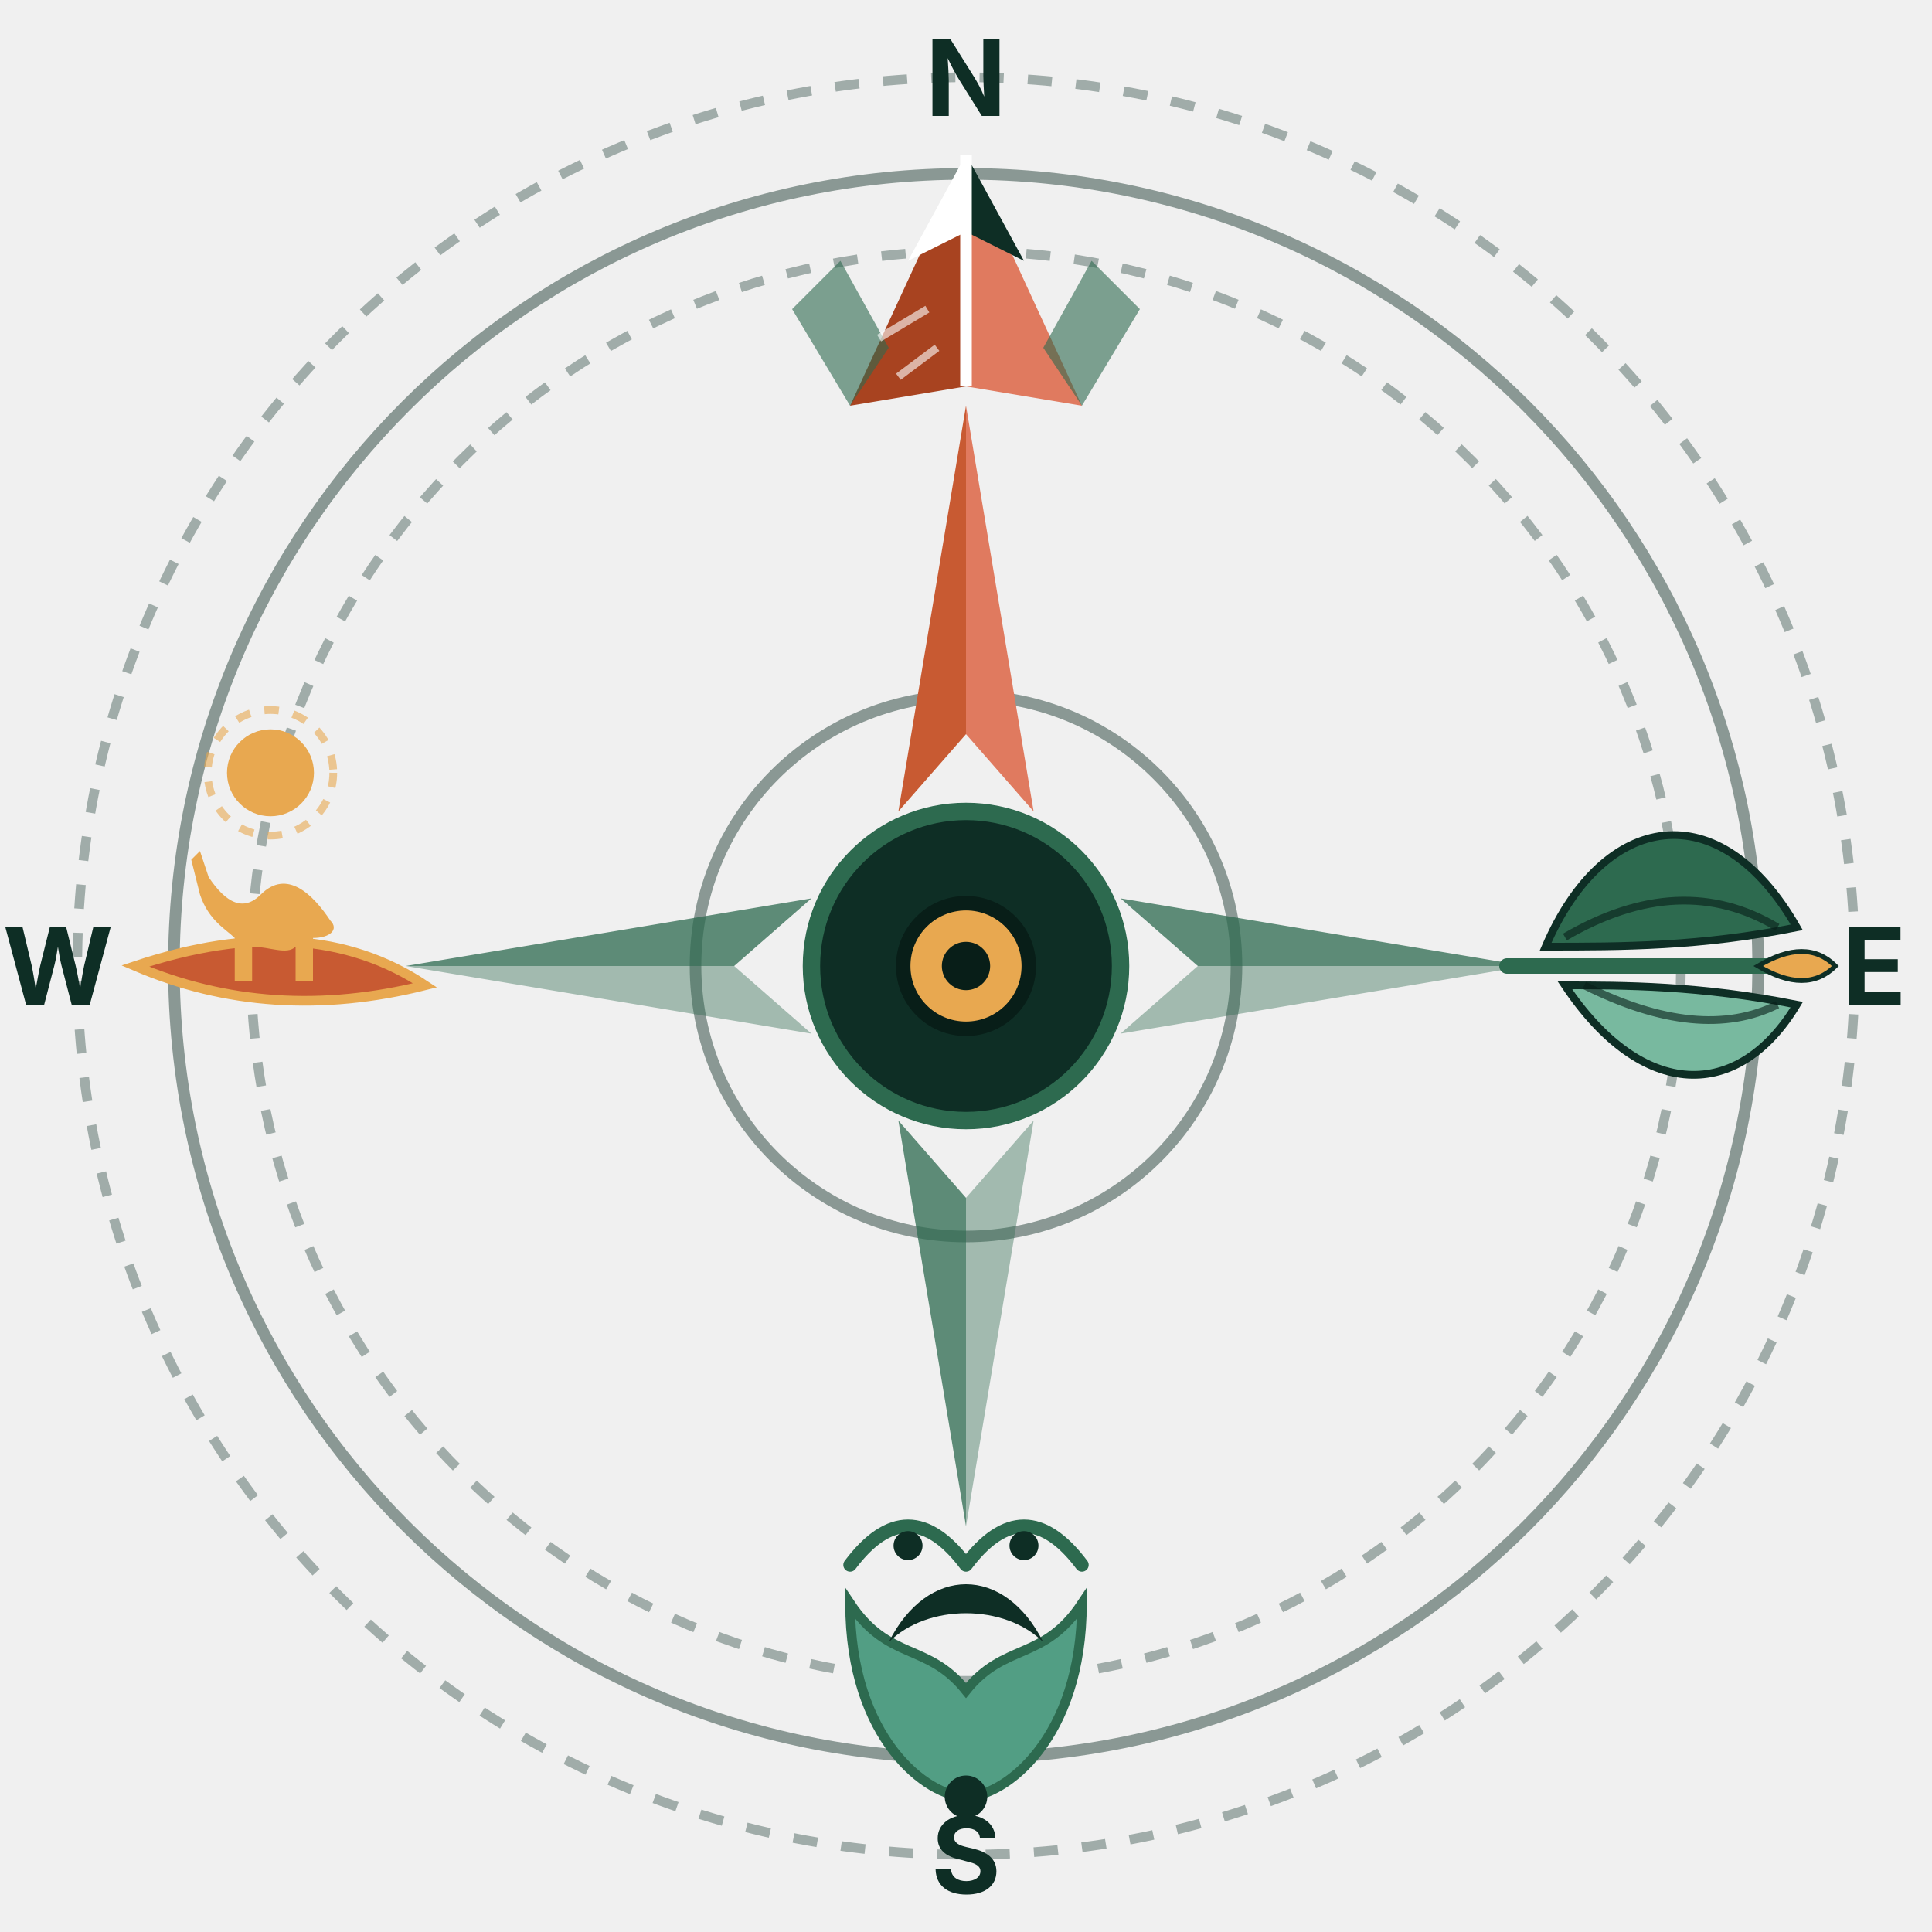
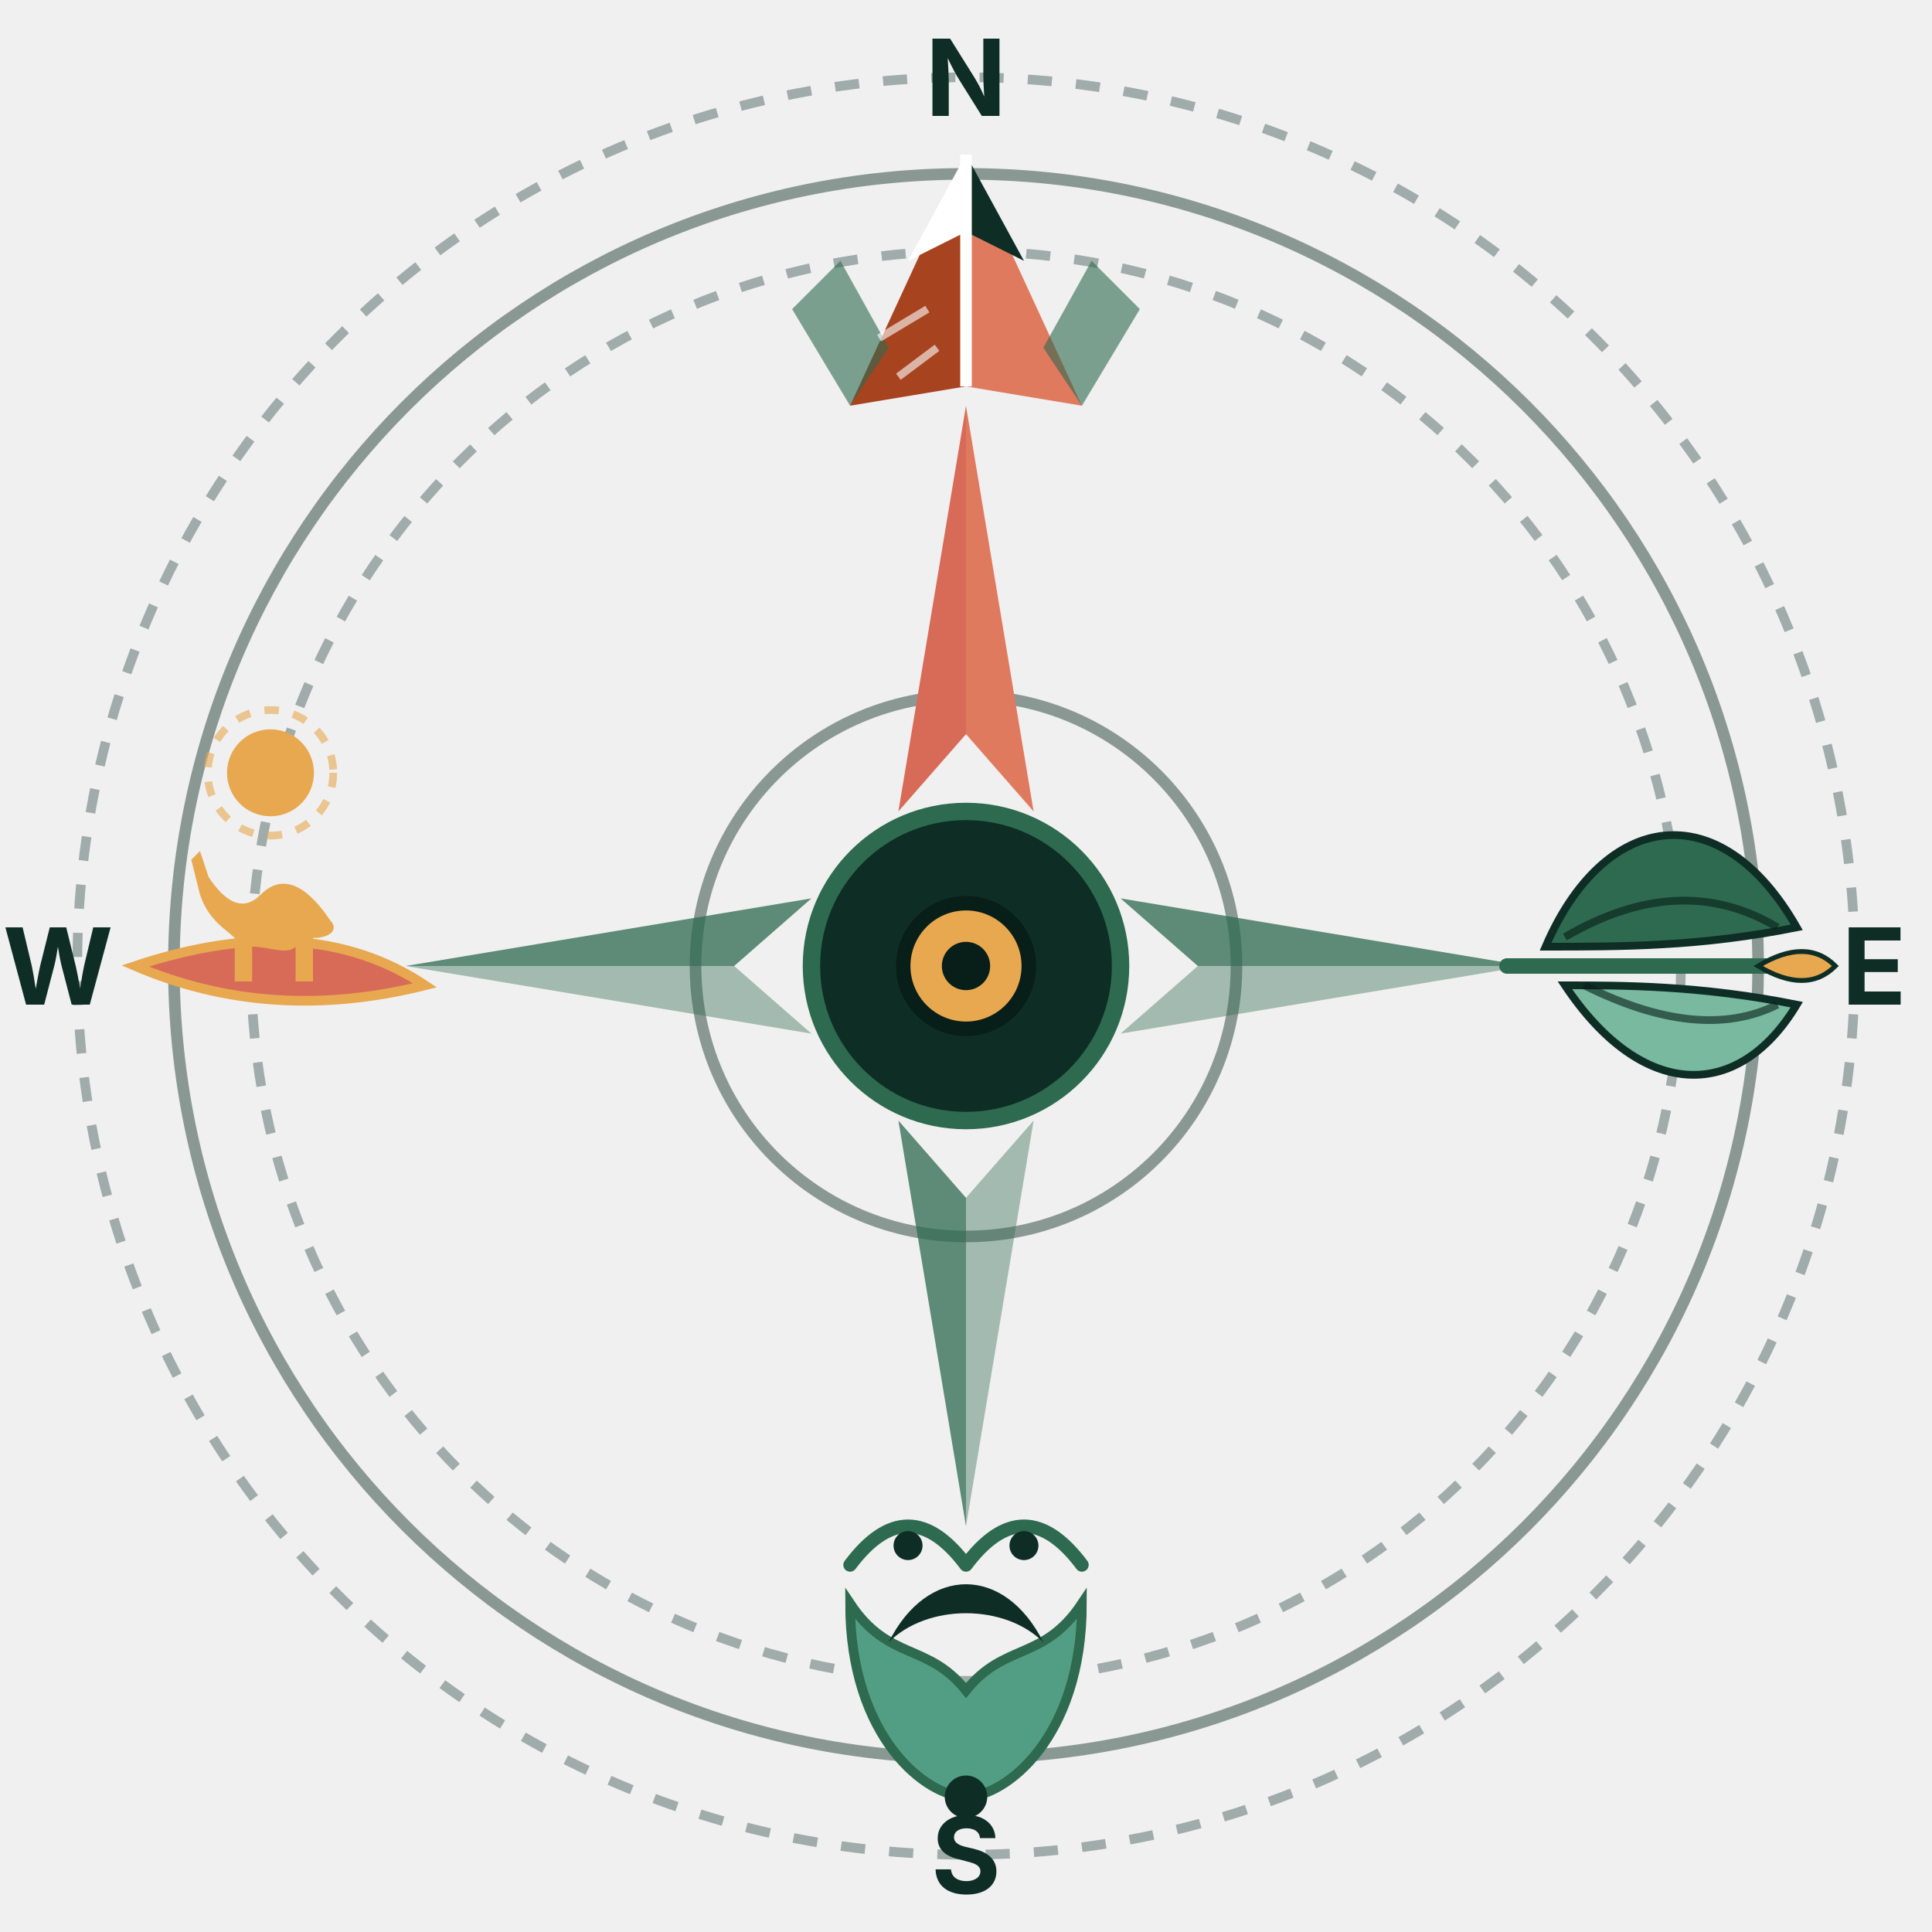
<svg xmlns="http://www.w3.org/2000/svg" viewBox="0 0 200 200" fill="none">
  <defs>
    <style>
      .comp-ring { stroke: #0E2E25; stroke-opacity: 0.45; stroke-width: 1.2; fill: none; }
      .comp-ring-dash { stroke: #0E2E25; stroke-opacity: 0.35; stroke-width: 1; stroke-dasharray: 2.5,2.5; fill: none; }
      .comp-text { font-family: -apple-system, BlinkMacSystemFont, 'Segoe UI', system-ui, sans-serif; font-size: 11px; fill: #0E2E25; font-weight: 700; text-anchor: middle; dominant-baseline: central; }
      .real-art { stroke-linecap: round; stroke-linejoin: round; }
    </style>
  </defs>
  <circle cx="100" cy="100" r="92" class="comp-ring-dash" />
  <circle cx="100" cy="100" r="82" class="comp-ring" />
  <circle cx="100" cy="100" r="74" class="comp-ring-dash" />
  <circle cx="100" cy="100" r="28" class="comp-ring" stroke-opacity="0.2" />
  <text x="100" y="8" class="comp-text">N</text>
  <text x="194" y="100" class="comp-text">E</text>
  <text x="100" y="192" class="comp-text">S</text>
  <text x="6" y="100" class="comp-text">W</text>
  <polygon points="144,56 109,91 113,87" fill="#2d6a4f" fill-opacity="0.3" />
  <polygon points="56,144 91,109 87,113" fill="#2d6a4f" fill-opacity="0.3" />
  <polygon points="144,144 109,109 113,113" fill="#2d6a4f" fill-opacity="0.3" />
  <polygon points="56,56 91,91 87,87" fill="#2d6a4f" fill-opacity="0.3" />
  <polygon points="100,42 107,84 100,76" fill="#e07a5f" />
-   <polygon points="100,42 93,84 100,76" fill="#c85a32" />
+   <polygon points="100,42 93,84 100,76" fill="#D86B58" />
  <polygon points="100,158 107,116 100,124" fill="#2d6a4f" fill-opacity="0.4" />
  <polygon points="100,158 93,116 100,124" fill="#2d6a4f" fill-opacity="0.75" />
  <polygon points="158,100 116,107 124,100" fill="#2d6a4f" fill-opacity="0.4" />
  <polygon points="158,100 116,93 124,100" fill="#2d6a4f" fill-opacity="0.75" />
  <polygon points="42,100 84,107 76,100" fill="#2d6a4f" fill-opacity="0.4" />
  <polygon points="42,100 84,93 76,100" fill="#2d6a4f" fill-opacity="0.75" />
  <g id="north-tip-mountain">
    <polygon points="100,16 88,42 100,40" fill="#a84320" />
    <polygon points="100,16 100,40 112,42" fill="#e07a5f" />
    <polygon points="88,42 82,32 87,27 92,36" fill="#2d6a4f" fill-opacity="0.6" />
    <polygon points="112,42 118,32 113,27 108,36" fill="#2d6a4f" fill-opacity="0.6" />
    <polygon points="100,16 94,27 100,24" fill="#ffffff" />
    <polygon points="100,16 100,24 106,27" fill="#0E2E25" />
    <line x1="100" y1="16" x2="100" y2="40" stroke="#ffffff" stroke-width="1.2" />
    <path d="M96 32 L91 35 M97 36 L93 39" stroke="#ffffff" stroke-width="0.8" stroke-opacity="0.6" />
  </g>
  <g id="east-tip-tea">
    <path d="M156,100 Q168,100 186,100" stroke="#2d6a4f" stroke-width="1.6" class="real-art" />
    <path d="M160,98 C166,84 178,82 186,96 C176,98 168,98 160,98 Z" fill="#2d6a4f" stroke="#0E2E25" stroke-width="0.8" />
    <path d="M162,97 Q174,90 184,96" stroke="#081e18" stroke-width="0.8" stroke-opacity="0.6" fill="none" />
    <path d="M162,102 C170,114 180,114 186,104 C176,102 168,102 162,102 Z" fill="#78b99f" stroke="#0E2E25" stroke-width="0.8" />
    <path d="M164,102 Q176,108 184,104" stroke="#081e18" stroke-width="0.8" stroke-opacity="0.6" fill="none" />
    <path d="M182,100 Q187,97 190,100 Q187,103 182,100 Z" fill="#e8a850" stroke="#0E2E25" stroke-width="0.5" />
  </g>
  <g id="south-tip-wave">
    <path d="M88,162 Q94,154 100,162 Q106,154 112,162" stroke="#2d6a4f" stroke-width="1.4" class="real-art" fill="none" />
    <path d="M88,166 C88,180 96,186 100,186 C104,186 112,180 112,166 C108,172 104,170 100,175 C96,170 92,172 88,166 Z" fill="#529e84" stroke="#2d6a4f" stroke-width="1" />
    <path d="M92,170 C96,162 104,162 108,170 C104,166 96,166 92,170 Z" fill="#0E2E25" />
    <circle cx="94" cy="160" r="1.5" fill="#0E2E25" />
    <circle cx="106" cy="160" r="1.5" fill="#0E2E25" />
    <circle cx="100" cy="186" r="2.2" fill="#0E2E25" />
  </g>
  <g id="west-tip-desert">
-     <path d="M44,102 Q32,94 14,100 Q28,106 44,102 Z" fill="#c85a32" stroke="#e8a850" stroke-width="1" />
+     <path d="M44,102 Q32,94 14,100 Q28,106 44,102 Z" fill="#D86B58" stroke="#e8a850" stroke-width="1" />
    <g transform="translate(18, 80) scale(0.9)">
      <path d="M18,17 C16,14 13,11 10,14 C8,16 6,15 4,12 L3,9 L2,10 L3,14 C4,17 6,18 7,19 L7,24 L9,24 L9,20 C11,20 13,21 14,20 L14,24 L16,24 L16,19 C18,19 19,18 18,17 Z" fill="#e8a850" />
    </g>
    <circle cx="28" cy="80" r="4.5" fill="#e8a850" />
    <circle cx="28" cy="80" r="6.5" stroke="#e8a850" stroke-width="0.8" stroke-dasharray="1.5,1.5" fill="none" opacity="0.6" />
  </g>
  <circle cx="100" cy="100" r="16" fill="#0E2E25" stroke="#2d6a4f" stroke-width="1.8" />
  <circle cx="100" cy="100" r="6.5" fill="#e8a850" stroke="#081e18" stroke-width="1.5" />
  <circle cx="100" cy="100" r="2.5" fill="#081e18" />
</svg>
